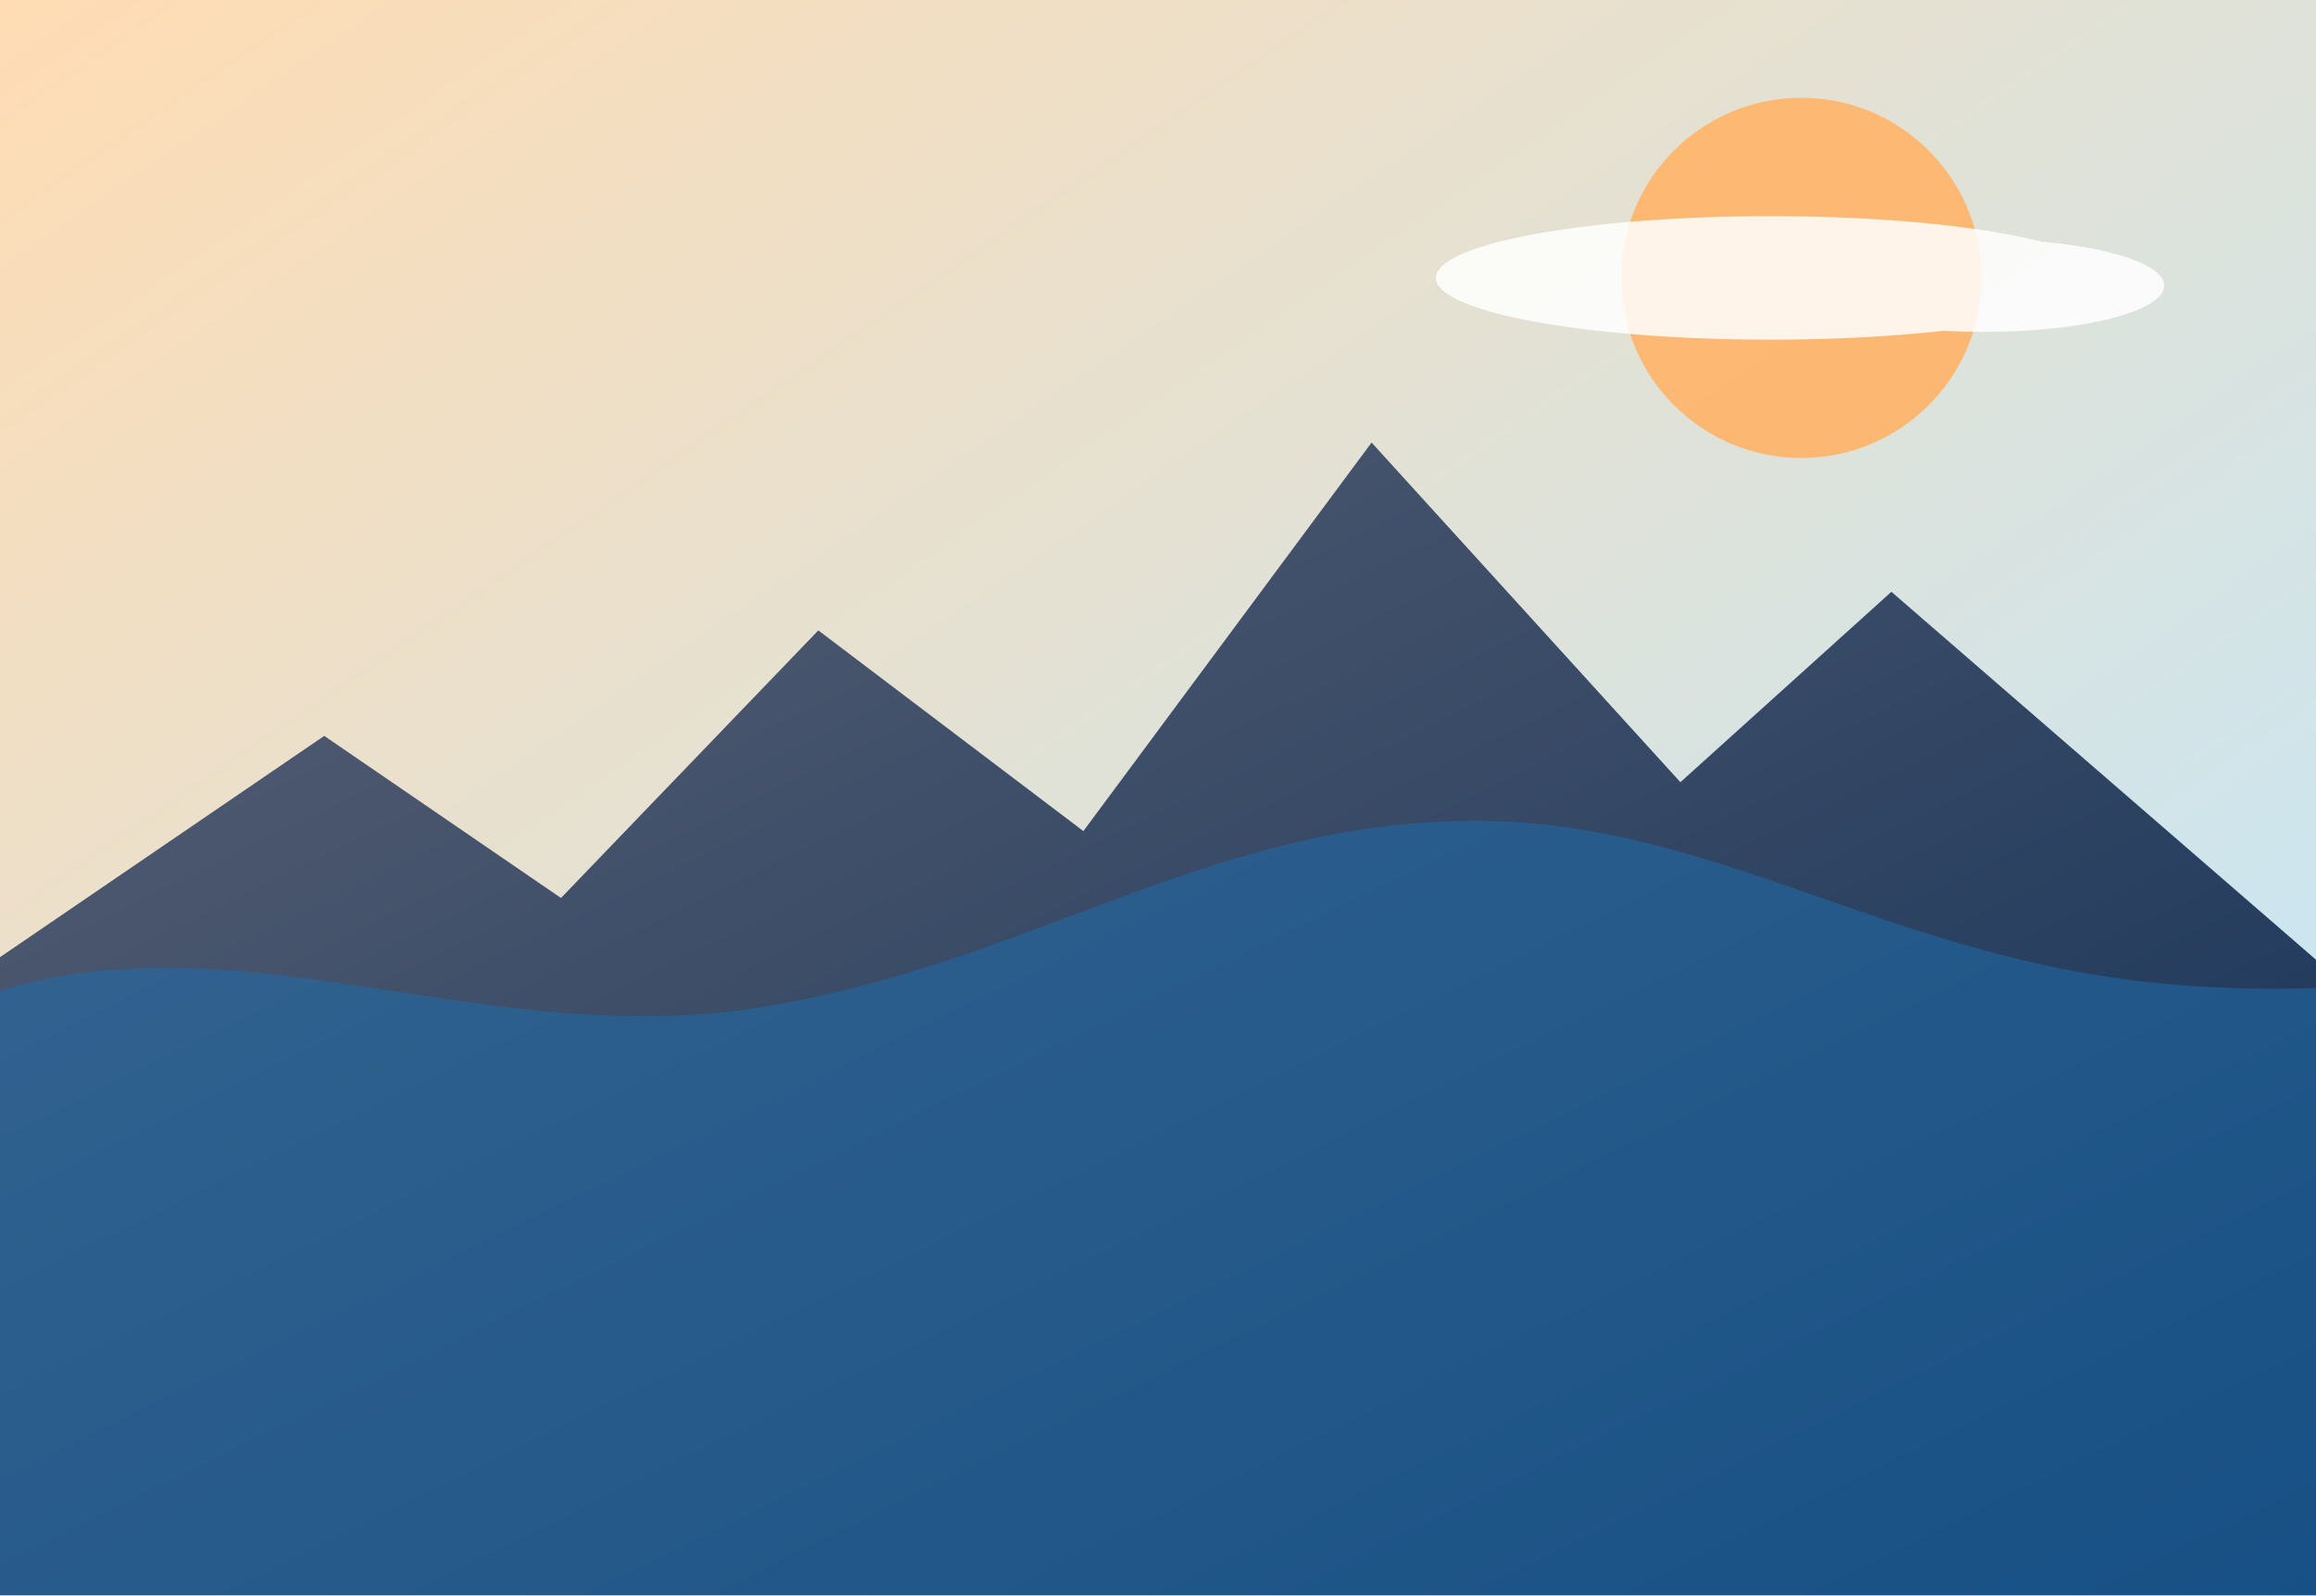
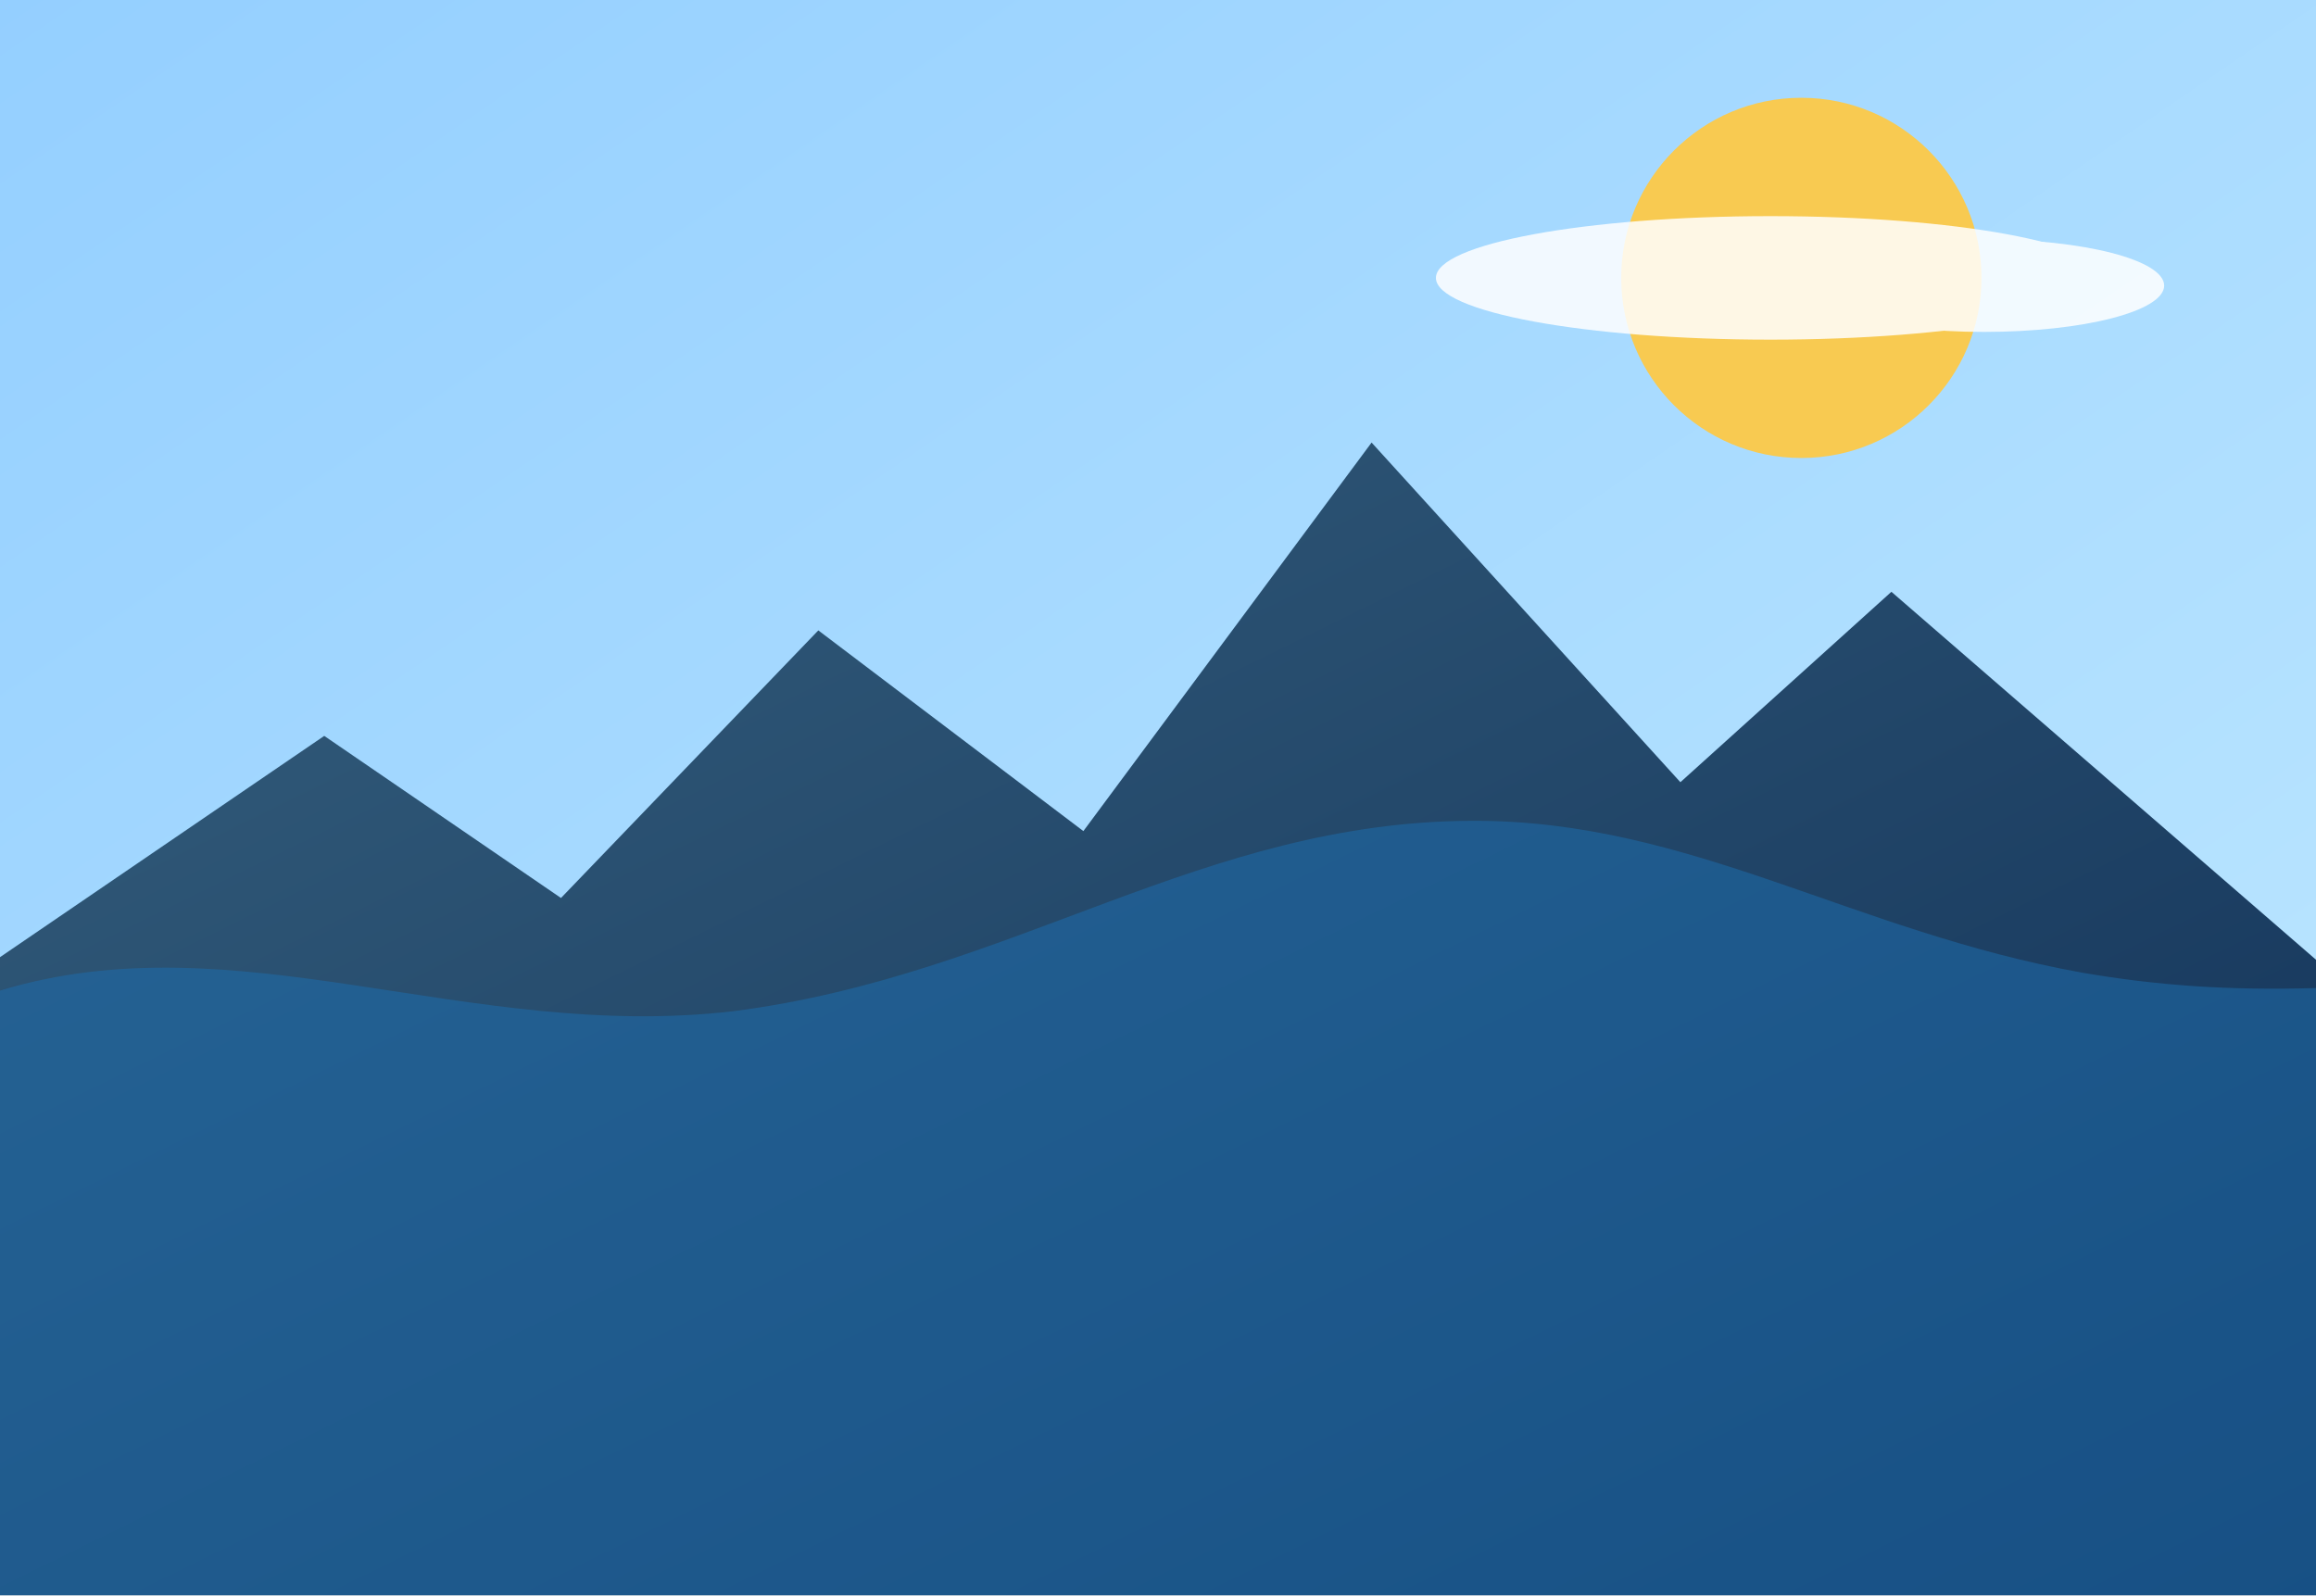
<svg xmlns="http://www.w3.org/2000/svg" viewBox="0 0 900 620" preserveAspectRatio="xMidYMid slice">
  <defs>
    <linearGradient id="sky" x1="0" y1="0" x2="1" y2="1">
-       <stop stop-color="#ffdcb3" />
+       <stop stop-color="#94cfff" />
      <stop offset="1" stop-color="#bfe8ff" />
    </linearGradient>
    <linearGradient id="mount" x1="0" y1="0" x2="1" y2="1">
-       <stop stop-color="#5a6174" />
+       <stop stop-color="#355f7d" />
      <stop offset="1" stop-color="#102f56" />
    </linearGradient>
  </defs>
  <rect width="900" height="620" fill="url(#sky)" />
-   <circle cx="700" cy="108" r="70" fill="#ffb46a" opacity=".92" />
+   <circle cx="700" cy="108" r="70" fill="#ffc942" opacity=".92" />
  <path d="M0 372 126 286l92 63 100-104 103 78 112-151 120 132 82-74 165 143v247H0Z" fill="url(#mount)" />
  <path d="M0 385c92-28 182 20 285 8 109-14 182-74 288-74 84 0 147 43 236 59 29 5 57 7 91 6V620H0Z" fill="#1d6cab" opacity=".55" />
  <g fill="#fff" opacity=".85">
    <ellipse cx="688" cy="108" rx="130" ry="24" />
    <ellipse cx="771" cy="111" rx="70" ry="18" />
  </g>
</svg>
